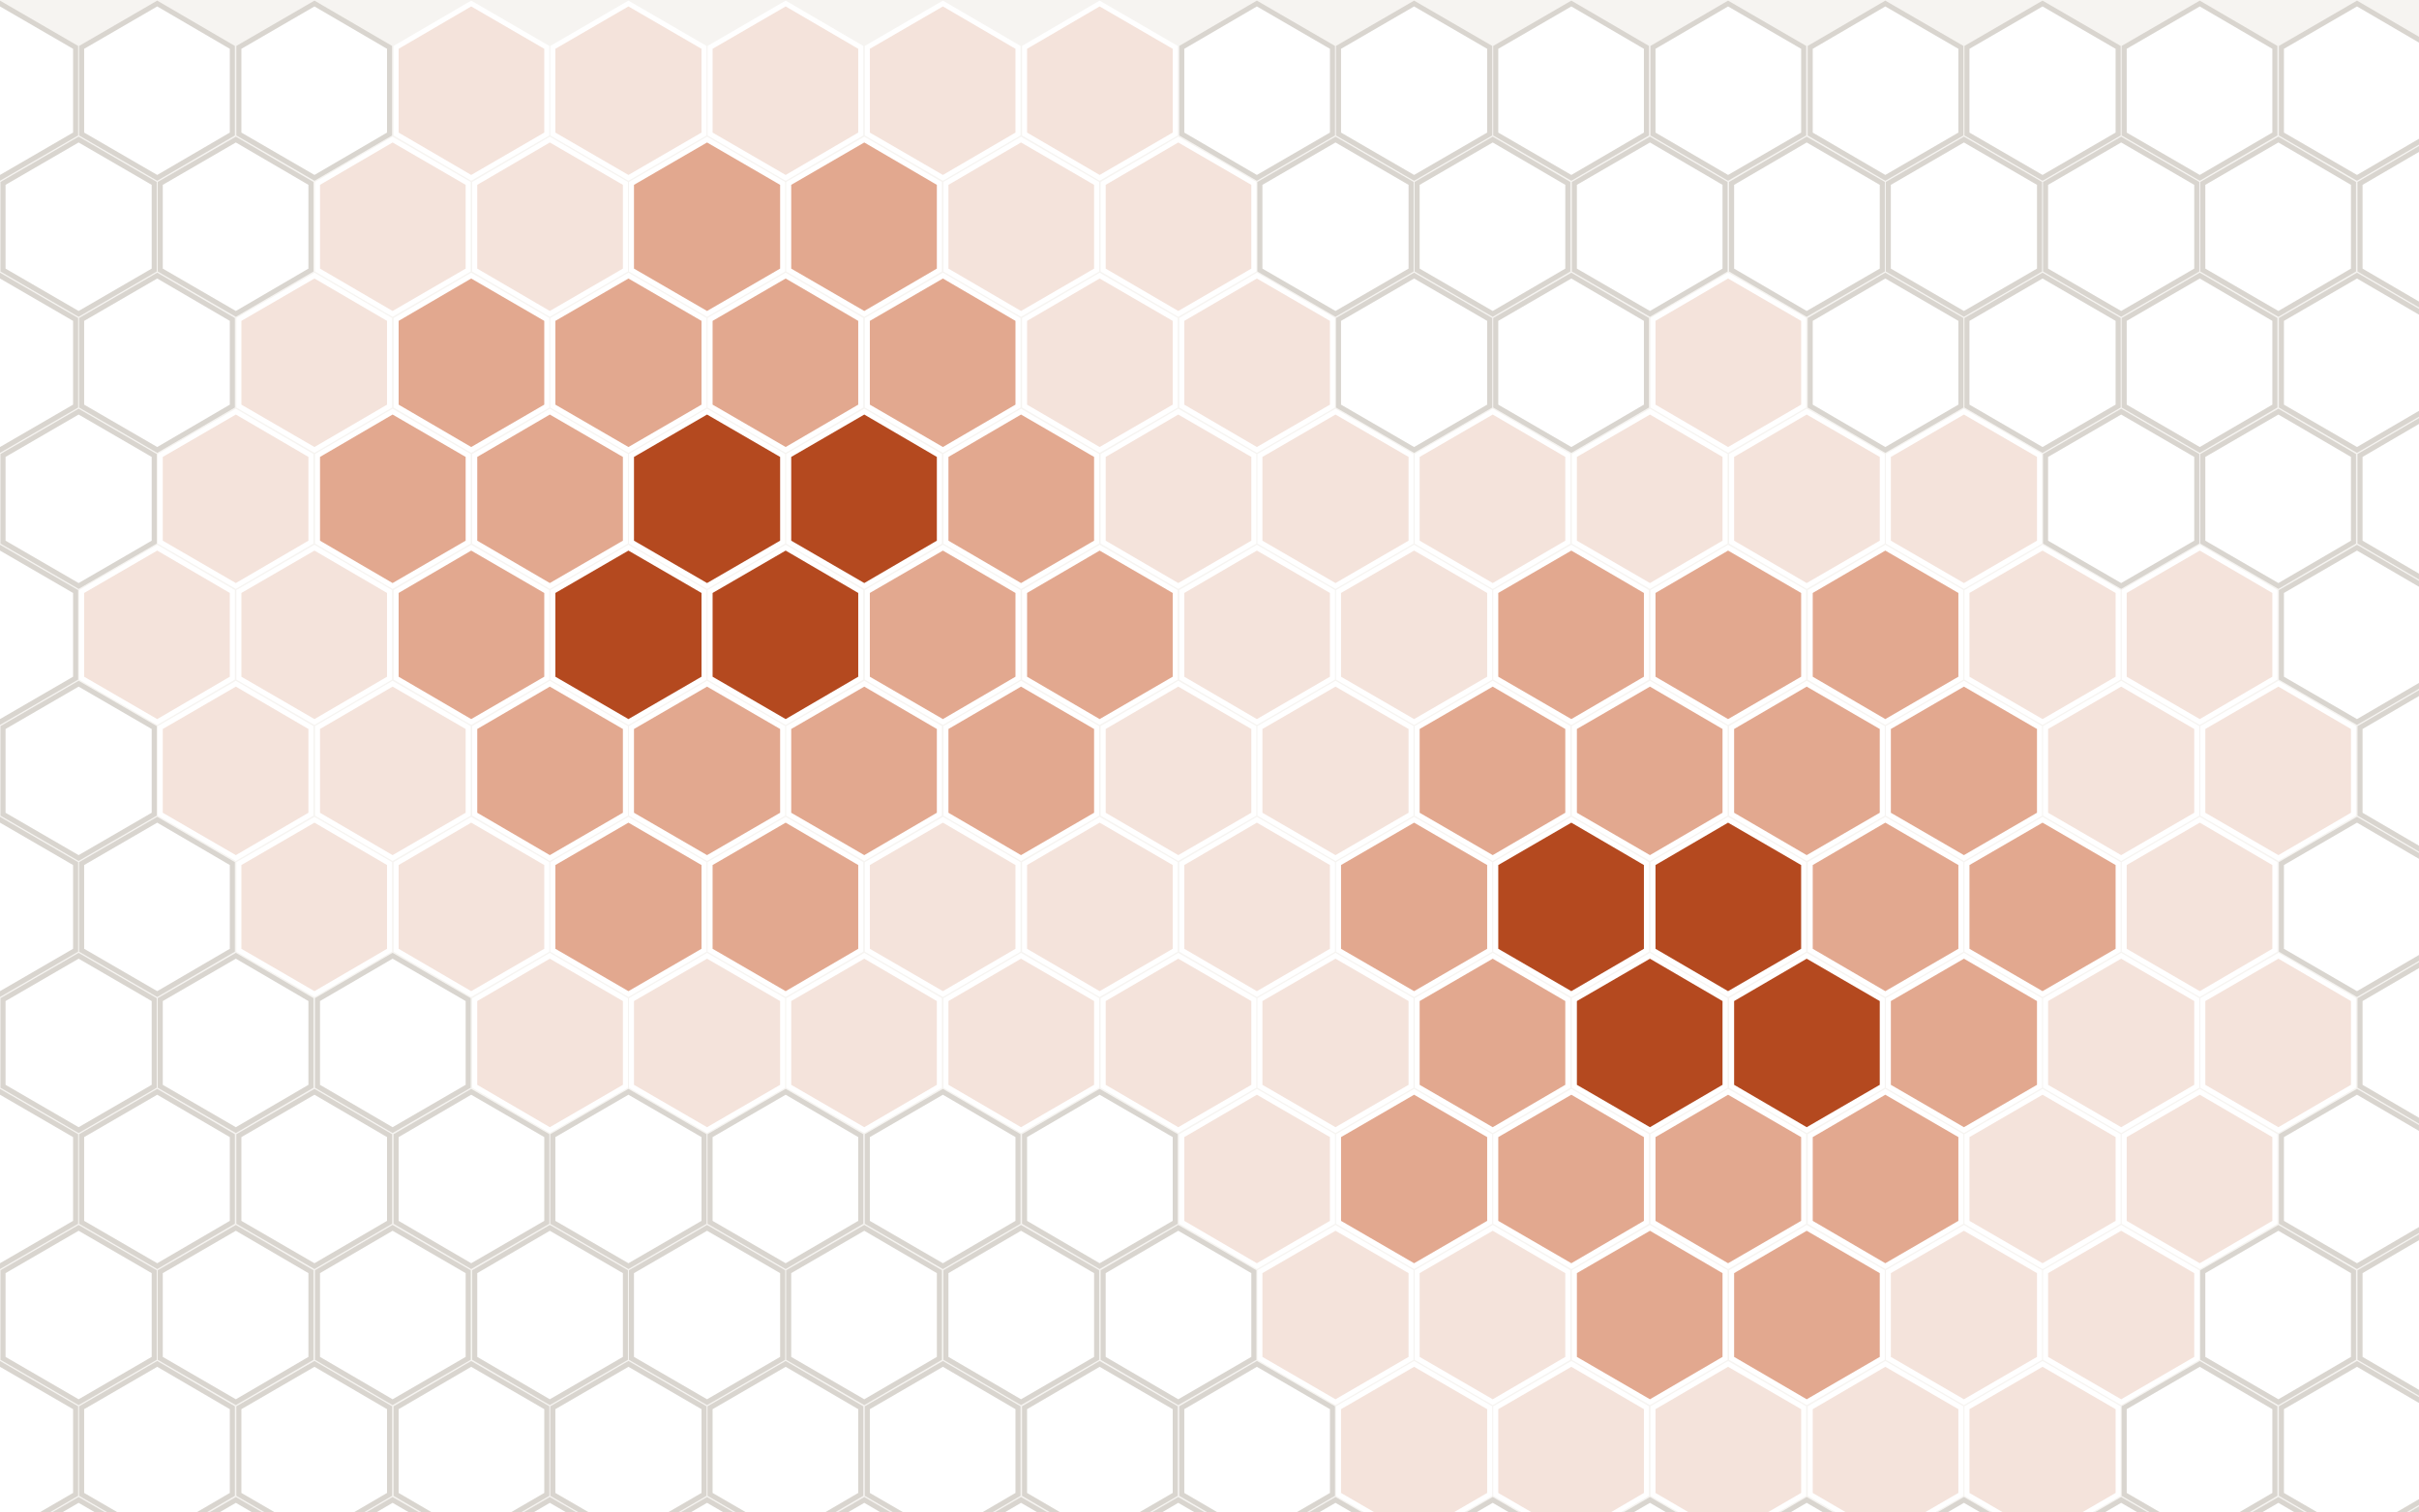
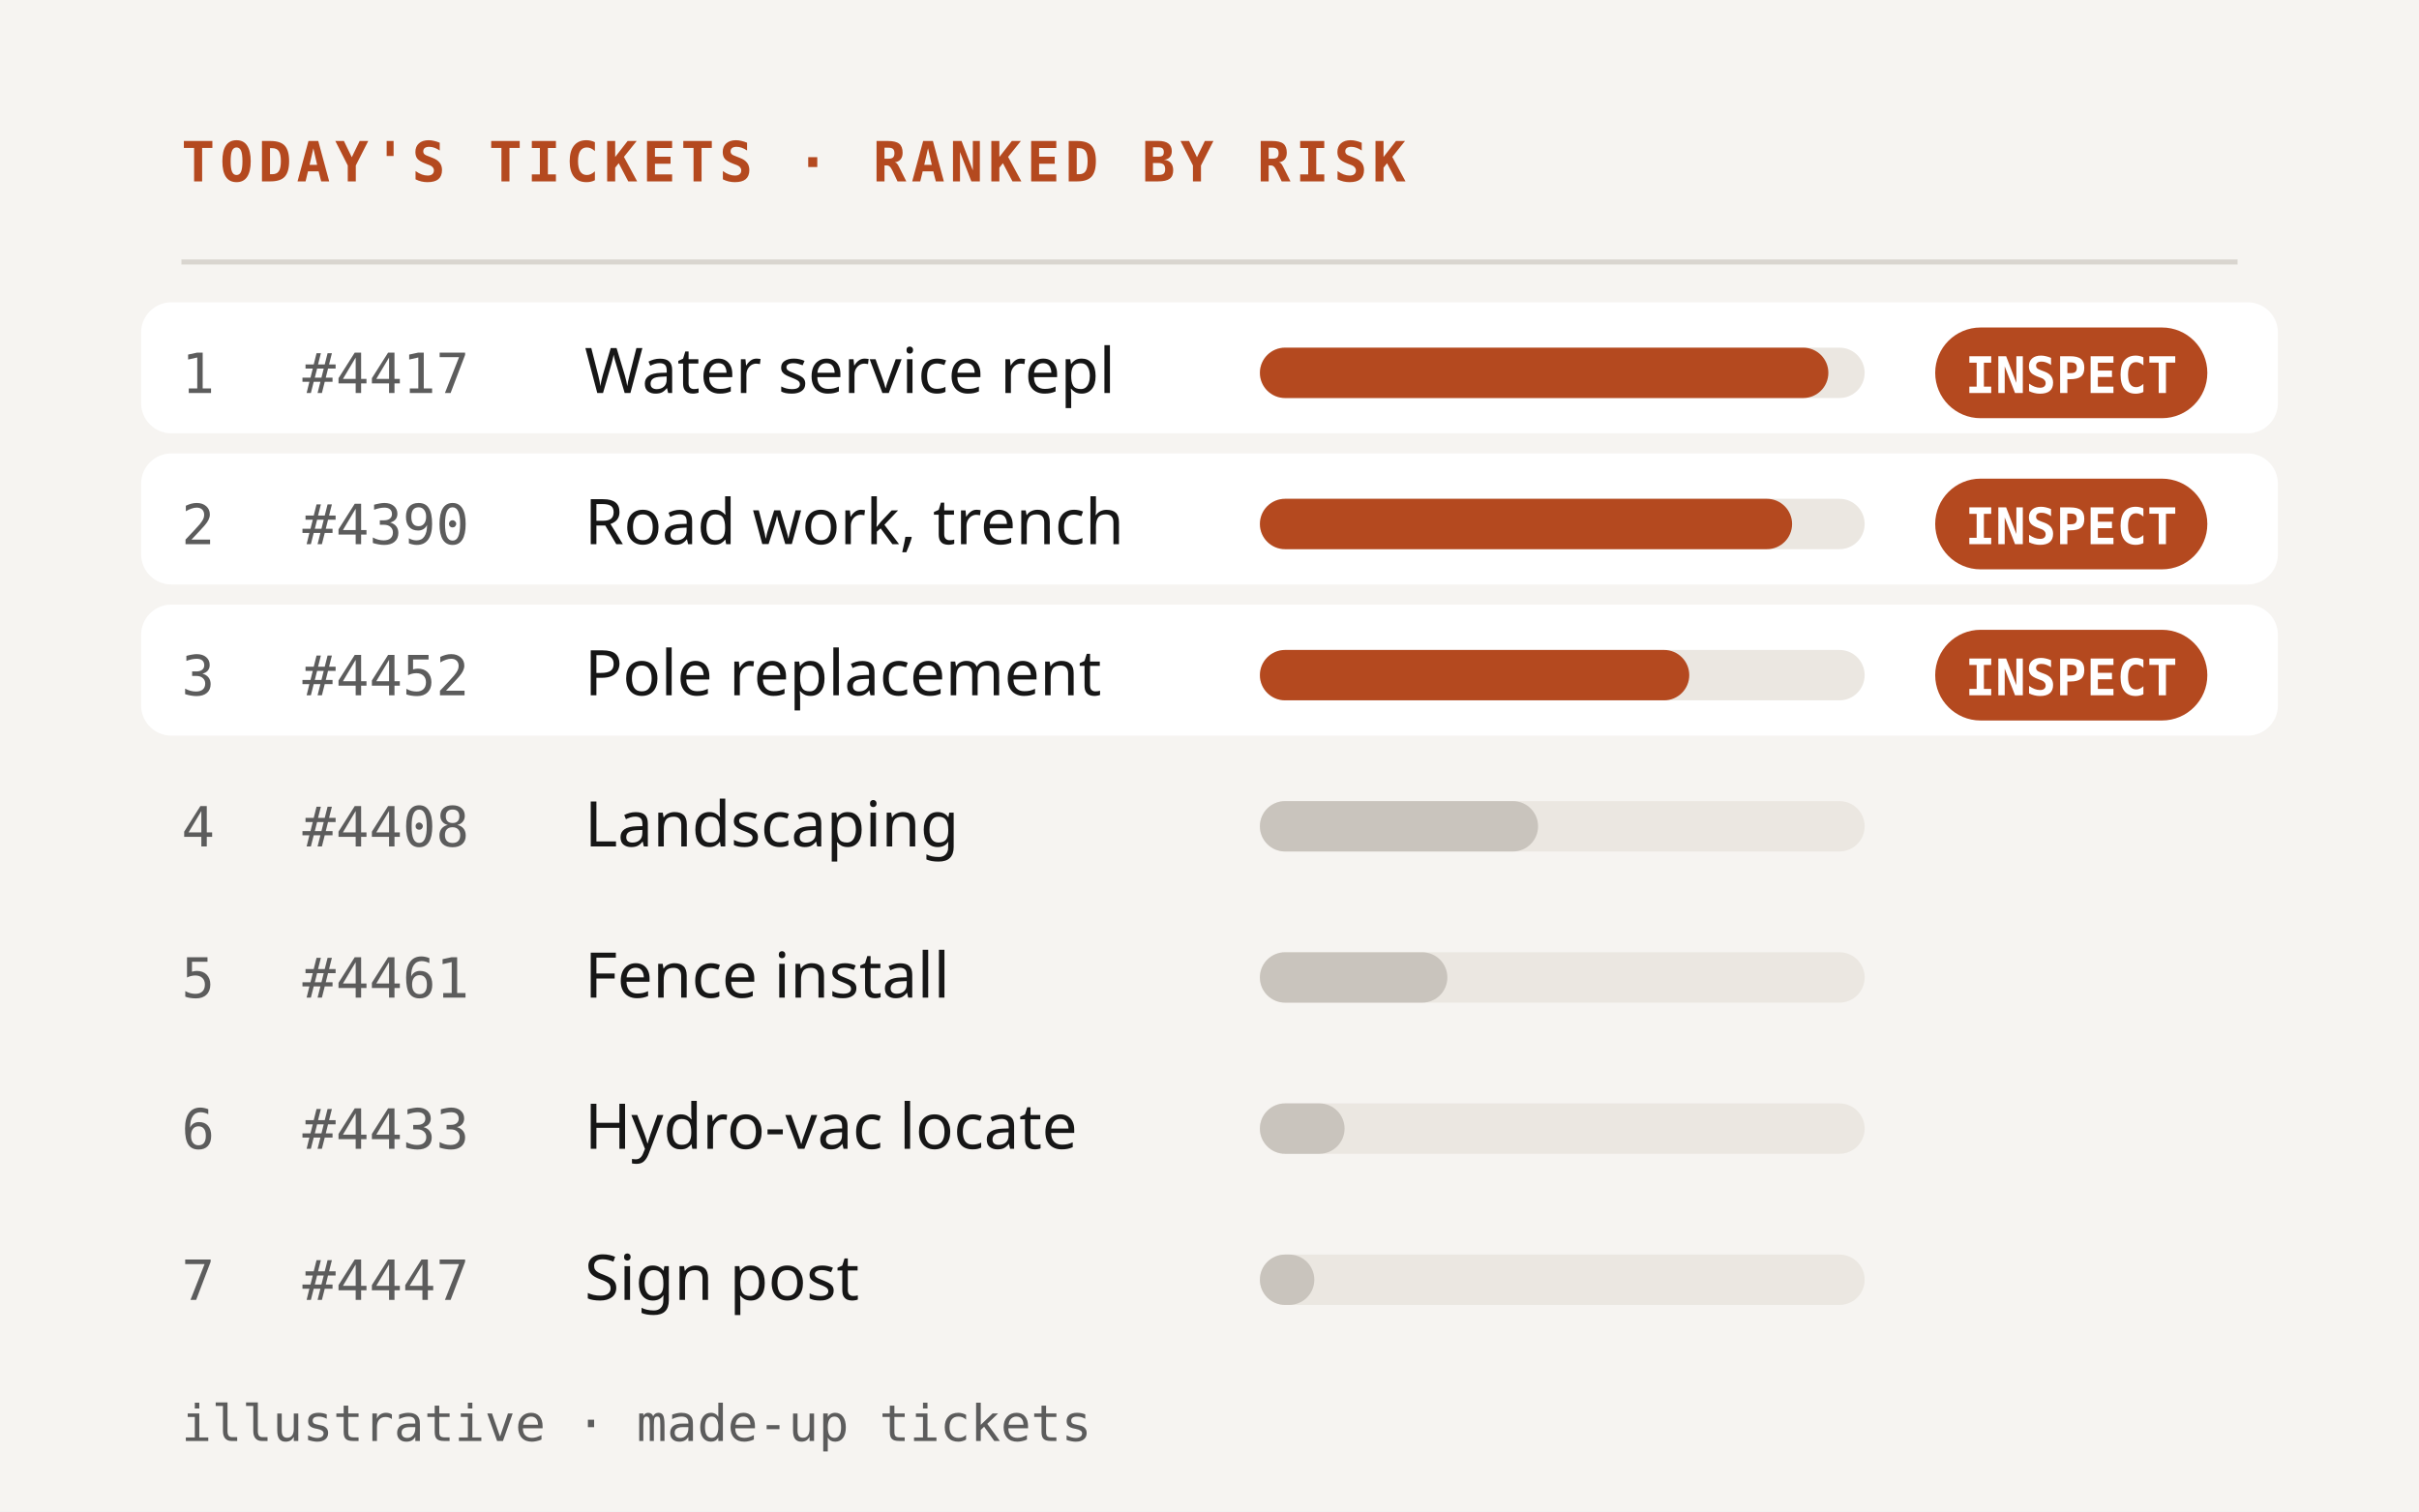
- <svg xmlns="http://www.w3.org/2000/svg" viewBox="0 0 480 300" role="img" aria-label="Hexagon grid shaded by risk">
+ <svg xmlns="http://www.w3.org/2000/svg" viewBox="0 0 480 300" role="img" aria-label="A daily list of excavation tickets ranked by damage risk, with the top three marked for inspection">
  <rect width="480" height="300" fill="#f6f4f1" />
-   <polygon points="15.0,26.6 0.0,35.3 -15.0,26.6 -15.0,9.4 -0.0,0.7 15.0,9.4" fill="#ffffff" stroke="#d9d5cf" stroke-width="1" />
-   <polygon points="46.1,26.6 31.2,35.3 16.2,26.6 16.2,9.4 31.2,0.7 46.1,9.4" fill="#ffffff" stroke="#d9d5cf" stroke-width="1" />
-   <polygon points="77.3,26.6 62.4,35.3 47.4,26.6 47.4,9.4 62.4,0.7 77.3,9.4" fill="#ffffff" stroke="#d9d5cf" stroke-width="1" />
-   <polygon points="108.5,26.6 93.5,35.3 78.6,26.6 78.6,9.4 93.5,0.7 108.5,9.4" fill="#f4e3db" stroke="#fff" stroke-width="1" />
-   <polygon points="139.7,26.6 124.7,35.3 109.7,26.6 109.7,9.4 124.7,0.7 139.7,9.4" fill="#f4e3db" stroke="#fff" stroke-width="1" />
-   <polygon points="170.8,26.6 155.9,35.3 140.9,26.6 140.9,9.4 155.9,0.7 170.8,9.4" fill="#f4e3db" stroke="#fff" stroke-width="1" />
-   <polygon points="202.0,26.6 187.1,35.3 172.1,26.6 172.1,9.4 187.1,0.7 202.0,9.4" fill="#f4e3db" stroke="#fff" stroke-width="1" />
-   <polygon points="233.2,26.6 218.2,35.3 203.3,26.6 203.3,9.4 218.2,0.7 233.2,9.4" fill="#f4e3db" stroke="#fff" stroke-width="1" />
-   <polygon points="264.4,26.6 249.4,35.3 234.5,26.6 234.5,9.4 249.4,0.7 264.4,9.4" fill="#ffffff" stroke="#d9d5cf" stroke-width="1" />
-   <polygon points="295.6,26.6 280.6,35.3 265.6,26.6 265.6,9.4 280.6,0.7 295.6,9.4" fill="#ffffff" stroke="#d9d5cf" stroke-width="1" />
-   <polygon points="326.7,26.6 311.8,35.3 296.8,26.6 296.8,9.4 311.8,0.7 326.7,9.4" fill="#ffffff" stroke="#d9d5cf" stroke-width="1" />
-   <polygon points="357.9,26.6 342.9,35.3 328.0,26.6 328.0,9.4 342.9,0.7 357.9,9.4" fill="#ffffff" stroke="#d9d5cf" stroke-width="1" />
-   <polygon points="389.1,26.6 374.1,35.3 359.2,26.6 359.2,9.4 374.1,0.7 389.1,9.4" fill="#ffffff" stroke="#d9d5cf" stroke-width="1" />
-   <polygon points="420.3,26.6 405.3,35.3 390.3,26.6 390.3,9.4 405.3,0.7 420.3,9.4" fill="#ffffff" stroke="#d9d5cf" stroke-width="1" />
-   <polygon points="451.4,26.6 436.5,35.3 421.5,26.6 421.5,9.4 436.5,0.7 451.4,9.4" fill="#ffffff" stroke="#d9d5cf" stroke-width="1" />
-   <polygon points="482.6,26.6 467.7,35.3 452.7,26.6 452.7,9.4 467.7,0.7 482.6,9.4" fill="#ffffff" stroke="#d9d5cf" stroke-width="1" />
-   <polygon points="513.8,26.6 498.8,35.3 483.9,26.6 483.9,9.4 498.8,0.7 513.8,9.4" fill="#ffffff" stroke="#d9d5cf" stroke-width="1" />
-   <polygon points="30.6,53.6 15.6,62.3 0.6,53.6 0.6,36.4 15.6,27.7 30.6,36.4" fill="#ffffff" stroke="#d9d5cf" stroke-width="1" />
-   <polygon points="61.7,53.6 46.8,62.3 31.8,53.6 31.8,36.4 46.8,27.7 61.7,36.4" fill="#ffffff" stroke="#d9d5cf" stroke-width="1" />
-   <polygon points="92.9,53.6 77.9,62.3 63.0,53.6 63.0,36.4 77.9,27.7 92.9,36.4" fill="#f4e3db" stroke="#fff" stroke-width="1" />
-   <polygon points="124.1,53.6 109.1,62.3 94.2,53.6 94.2,36.4 109.1,27.7 124.1,36.4" fill="#f4e3db" stroke="#fff" stroke-width="1" />
-   <polygon points="155.3,53.6 140.3,62.3 125.3,53.6 125.3,36.4 140.3,27.7 155.3,36.4" fill="#e2a88f" stroke="#fff" stroke-width="1" />
-   <polygon points="186.4,53.6 171.5,62.3 156.5,53.6 156.5,36.4 171.5,27.7 186.4,36.4" fill="#e2a88f" stroke="#fff" stroke-width="1" />
-   <polygon points="217.6,53.6 202.6,62.3 187.7,53.6 187.7,36.4 202.6,27.7 217.6,36.4" fill="#f4e3db" stroke="#fff" stroke-width="1" />
-   <polygon points="248.8,53.6 233.8,62.3 218.9,53.6 218.9,36.4 233.8,27.7 248.8,36.4" fill="#f4e3db" stroke="#fff" stroke-width="1" />
-   <polygon points="280.0,53.6 265.0,62.3 250.0,53.6 250.0,36.4 265.0,27.7 280.0,36.4" fill="#ffffff" stroke="#d9d5cf" stroke-width="1" />
-   <polygon points="311.1,53.6 296.2,62.3 281.2,53.6 281.2,36.4 296.2,27.7 311.1,36.4" fill="#ffffff" stroke="#d9d5cf" stroke-width="1" />
-   <polygon points="342.3,53.6 327.4,62.3 312.4,53.6 312.4,36.4 327.4,27.7 342.3,36.4" fill="#ffffff" stroke="#d9d5cf" stroke-width="1" />
-   <polygon points="373.5,53.6 358.5,62.3 343.6,53.6 343.6,36.4 358.5,27.7 373.5,36.4" fill="#ffffff" stroke="#d9d5cf" stroke-width="1" />
-   <polygon points="404.7,53.6 389.7,62.3 374.7,53.6 374.7,36.4 389.7,27.7 404.7,36.4" fill="#ffffff" stroke="#d9d5cf" stroke-width="1" />
-   <polygon points="435.9,53.6 420.9,62.3 405.9,53.6 405.9,36.4 420.9,27.7 435.9,36.4" fill="#ffffff" stroke="#d9d5cf" stroke-width="1" />
-   <polygon points="467.0,53.6 452.1,62.3 437.1,53.6 437.1,36.4 452.1,27.7 467.0,36.4" fill="#ffffff" stroke="#d9d5cf" stroke-width="1" />
-   <polygon points="498.2,53.6 483.2,62.3 468.3,53.6 468.3,36.4 483.2,27.7 498.2,36.4" fill="#ffffff" stroke="#d9d5cf" stroke-width="1" />
-   <polygon points="15.0,80.6 0.0,89.3 -15.0,80.6 -15.0,63.4 -0.0,54.7 15.0,63.4" fill="#ffffff" stroke="#d9d5cf" stroke-width="1" />
-   <polygon points="46.1,80.6 31.2,89.3 16.2,80.6 16.2,63.4 31.2,54.7 46.1,63.4" fill="#ffffff" stroke="#d9d5cf" stroke-width="1" />
-   <polygon points="77.3,80.6 62.4,89.3 47.4,80.6 47.4,63.4 62.4,54.7 77.3,63.4" fill="#f4e3db" stroke="#fff" stroke-width="1" />
-   <polygon points="108.5,80.6 93.5,89.3 78.6,80.6 78.6,63.4 93.5,54.7 108.5,63.4" fill="#e2a88f" stroke="#fff" stroke-width="1" />
-   <polygon points="139.7,80.6 124.7,89.3 109.7,80.6 109.7,63.4 124.7,54.7 139.7,63.4" fill="#e2a88f" stroke="#fff" stroke-width="1" />
-   <polygon points="170.8,80.6 155.9,89.3 140.9,80.6 140.9,63.4 155.9,54.7 170.8,63.4" fill="#e2a88f" stroke="#fff" stroke-width="1" />
-   <polygon points="202.0,80.6 187.1,89.3 172.1,80.6 172.1,63.4 187.1,54.7 202.0,63.4" fill="#e2a88f" stroke="#fff" stroke-width="1" />
-   <polygon points="233.2,80.6 218.2,89.3 203.3,80.6 203.3,63.4 218.2,54.7 233.2,63.4" fill="#f4e3db" stroke="#fff" stroke-width="1" />
-   <polygon points="264.4,80.6 249.4,89.3 234.5,80.6 234.5,63.4 249.4,54.7 264.4,63.4" fill="#f4e3db" stroke="#fff" stroke-width="1" />
-   <polygon points="295.6,80.6 280.6,89.3 265.6,80.6 265.6,63.4 280.6,54.7 295.6,63.4" fill="#ffffff" stroke="#d9d5cf" stroke-width="1" />
-   <polygon points="326.7,80.6 311.8,89.3 296.8,80.6 296.8,63.4 311.8,54.7 326.7,63.4" fill="#ffffff" stroke="#d9d5cf" stroke-width="1" />
-   <polygon points="357.9,80.6 342.9,89.3 328.0,80.6 328.0,63.4 342.9,54.7 357.9,63.4" fill="#f4e3db" stroke="#fff" stroke-width="1" />
-   <polygon points="389.1,80.6 374.1,89.3 359.2,80.6 359.2,63.4 374.1,54.7 389.1,63.4" fill="#ffffff" stroke="#d9d5cf" stroke-width="1" />
-   <polygon points="420.3,80.6 405.3,89.3 390.3,80.6 390.3,63.4 405.3,54.7 420.3,63.4" fill="#ffffff" stroke="#d9d5cf" stroke-width="1" />
-   <polygon points="451.4,80.6 436.5,89.3 421.5,80.6 421.5,63.4 436.5,54.7 451.4,63.4" fill="#ffffff" stroke="#d9d5cf" stroke-width="1" />
-   <polygon points="482.6,80.6 467.7,89.3 452.7,80.6 452.7,63.4 467.7,54.7 482.6,63.4" fill="#ffffff" stroke="#d9d5cf" stroke-width="1" />
-   <polygon points="513.8,80.6 498.8,89.3 483.9,80.6 483.9,63.4 498.8,54.7 513.8,63.4" fill="#ffffff" stroke="#d9d5cf" stroke-width="1" />
-   <polygon points="30.6,107.6 15.6,116.3 0.6,107.6 0.6,90.4 15.6,81.7 30.6,90.4" fill="#ffffff" stroke="#d9d5cf" stroke-width="1" />
-   <polygon points="61.7,107.6 46.8,116.3 31.8,107.6 31.8,90.4 46.8,81.7 61.7,90.4" fill="#f4e3db" stroke="#fff" stroke-width="1" />
-   <polygon points="92.9,107.6 77.9,116.3 63.0,107.6 63.0,90.4 77.9,81.7 92.9,90.4" fill="#e2a88f" stroke="#fff" stroke-width="1" />
-   <polygon points="124.1,107.6 109.1,116.3 94.2,107.6 94.2,90.4 109.1,81.7 124.1,90.4" fill="#e2a88f" stroke="#fff" stroke-width="1" />
-   <polygon points="155.3,107.6 140.3,116.3 125.3,107.6 125.3,90.4 140.3,81.7 155.3,90.4" fill="#b4491f" stroke="#fff" stroke-width="1" />
-   <polygon points="186.4,107.6 171.5,116.3 156.5,107.6 156.5,90.4 171.5,81.7 186.4,90.4" fill="#b4491f" stroke="#fff" stroke-width="1" />
-   <polygon points="217.6,107.6 202.6,116.3 187.7,107.6 187.7,90.4 202.6,81.7 217.6,90.4" fill="#e2a88f" stroke="#fff" stroke-width="1" />
-   <polygon points="248.8,107.6 233.8,116.3 218.9,107.6 218.9,90.4 233.8,81.7 248.8,90.4" fill="#f4e3db" stroke="#fff" stroke-width="1" />
-   <polygon points="280.0,107.6 265.0,116.3 250.0,107.6 250.0,90.4 265.0,81.7 280.0,90.4" fill="#f4e3db" stroke="#fff" stroke-width="1" />
-   <polygon points="311.1,107.6 296.2,116.3 281.2,107.6 281.2,90.4 296.2,81.7 311.1,90.4" fill="#f4e3db" stroke="#fff" stroke-width="1" />
-   <polygon points="342.3,107.6 327.4,116.3 312.4,107.6 312.4,90.4 327.4,81.7 342.3,90.4" fill="#f4e3db" stroke="#fff" stroke-width="1" />
-   <polygon points="373.5,107.6 358.5,116.3 343.6,107.6 343.6,90.4 358.5,81.7 373.5,90.4" fill="#f4e3db" stroke="#fff" stroke-width="1" />
-   <polygon points="404.7,107.6 389.7,116.3 374.7,107.6 374.7,90.4 389.7,81.7 404.7,90.4" fill="#f4e3db" stroke="#fff" stroke-width="1" />
-   <polygon points="435.9,107.6 420.9,116.3 405.9,107.6 405.9,90.4 420.9,81.7 435.9,90.4" fill="#ffffff" stroke="#d9d5cf" stroke-width="1" />
-   <polygon points="467.0,107.6 452.1,116.3 437.1,107.6 437.1,90.4 452.1,81.7 467.0,90.4" fill="#ffffff" stroke="#d9d5cf" stroke-width="1" />
-   <polygon points="498.2,107.6 483.2,116.3 468.3,107.6 468.3,90.4 483.2,81.7 498.2,90.4" fill="#ffffff" stroke="#d9d5cf" stroke-width="1" />
-   <polygon points="15.0,134.6 0.0,143.3 -15.0,134.6 -15.0,117.4 -0.0,108.7 15.0,117.4" fill="#ffffff" stroke="#d9d5cf" stroke-width="1" />
-   <polygon points="46.1,134.6 31.2,143.3 16.2,134.6 16.2,117.4 31.2,108.7 46.1,117.4" fill="#f4e3db" stroke="#fff" stroke-width="1" />
-   <polygon points="77.3,134.6 62.4,143.3 47.4,134.6 47.4,117.4 62.4,108.7 77.3,117.4" fill="#f4e3db" stroke="#fff" stroke-width="1" />
-   <polygon points="108.5,134.6 93.5,143.3 78.6,134.6 78.6,117.4 93.5,108.7 108.5,117.4" fill="#e2a88f" stroke="#fff" stroke-width="1" />
-   <polygon points="139.7,134.6 124.7,143.3 109.7,134.6 109.7,117.4 124.7,108.7 139.7,117.4" fill="#b4491f" stroke="#fff" stroke-width="1" />
-   <polygon points="170.8,134.6 155.9,143.3 140.9,134.6 140.9,117.4 155.9,108.7 170.8,117.4" fill="#b4491f" stroke="#fff" stroke-width="1" />
-   <polygon points="202.0,134.6 187.1,143.3 172.1,134.6 172.1,117.4 187.1,108.7 202.0,117.4" fill="#e2a88f" stroke="#fff" stroke-width="1" />
-   <polygon points="233.2,134.6 218.2,143.3 203.3,134.6 203.3,117.4 218.2,108.7 233.2,117.4" fill="#e2a88f" stroke="#fff" stroke-width="1" />
-   <polygon points="264.4,134.6 249.4,143.3 234.5,134.6 234.5,117.4 249.4,108.7 264.4,117.4" fill="#f4e3db" stroke="#fff" stroke-width="1" />
-   <polygon points="295.6,134.6 280.6,143.3 265.6,134.6 265.6,117.4 280.6,108.7 295.6,117.4" fill="#f4e3db" stroke="#fff" stroke-width="1" />
-   <polygon points="326.7,134.6 311.8,143.3 296.8,134.6 296.8,117.4 311.8,108.7 326.7,117.4" fill="#e2a88f" stroke="#fff" stroke-width="1" />
-   <polygon points="357.9,134.6 342.9,143.3 328.0,134.6 328.0,117.4 342.9,108.7 357.9,117.4" fill="#e2a88f" stroke="#fff" stroke-width="1" />
-   <polygon points="389.1,134.6 374.1,143.3 359.2,134.6 359.2,117.4 374.1,108.7 389.1,117.4" fill="#e2a88f" stroke="#fff" stroke-width="1" />
-   <polygon points="420.3,134.6 405.3,143.3 390.3,134.6 390.3,117.4 405.3,108.7 420.3,117.4" fill="#f4e3db" stroke="#fff" stroke-width="1" />
-   <polygon points="451.4,134.6 436.5,143.3 421.5,134.6 421.5,117.4 436.5,108.7 451.4,117.4" fill="#f4e3db" stroke="#fff" stroke-width="1" />
-   <polygon points="482.6,134.6 467.7,143.3 452.7,134.6 452.7,117.4 467.7,108.7 482.6,117.4" fill="#ffffff" stroke="#d9d5cf" stroke-width="1" />
-   <polygon points="513.8,134.6 498.8,143.3 483.9,134.6 483.9,117.4 498.8,108.7 513.8,117.4" fill="#ffffff" stroke="#d9d5cf" stroke-width="1" />
-   <polygon points="30.6,161.6 15.6,170.3 0.6,161.6 0.6,144.4 15.6,135.7 30.6,144.4" fill="#ffffff" stroke="#d9d5cf" stroke-width="1" />
-   <polygon points="61.7,161.6 46.8,170.3 31.8,161.6 31.8,144.4 46.8,135.7 61.7,144.4" fill="#f4e3db" stroke="#fff" stroke-width="1" />
-   <polygon points="92.9,161.6 77.9,170.3 63.0,161.6 63.0,144.4 77.9,135.7 92.9,144.4" fill="#f4e3db" stroke="#fff" stroke-width="1" />
-   <polygon points="124.1,161.6 109.1,170.3 94.2,161.6 94.2,144.4 109.1,135.7 124.1,144.4" fill="#e2a88f" stroke="#fff" stroke-width="1" />
-   <polygon points="155.3,161.6 140.3,170.3 125.3,161.6 125.3,144.4 140.3,135.7 155.3,144.4" fill="#e2a88f" stroke="#fff" stroke-width="1" />
-   <polygon points="186.4,161.6 171.5,170.3 156.5,161.6 156.5,144.4 171.5,135.7 186.4,144.4" fill="#e2a88f" stroke="#fff" stroke-width="1" />
-   <polygon points="217.6,161.6 202.6,170.3 187.7,161.6 187.7,144.4 202.6,135.7 217.6,144.4" fill="#e2a88f" stroke="#fff" stroke-width="1" />
-   <polygon points="248.8,161.6 233.8,170.3 218.9,161.6 218.9,144.4 233.8,135.7 248.8,144.4" fill="#f4e3db" stroke="#fff" stroke-width="1" />
-   <polygon points="280.0,161.6 265.0,170.3 250.0,161.6 250.0,144.4 265.0,135.7 280.0,144.4" fill="#f4e3db" stroke="#fff" stroke-width="1" />
-   <polygon points="311.1,161.6 296.2,170.3 281.2,161.6 281.2,144.4 296.2,135.7 311.1,144.4" fill="#e2a88f" stroke="#fff" stroke-width="1" />
-   <polygon points="342.3,161.6 327.4,170.3 312.4,161.6 312.4,144.4 327.4,135.7 342.3,144.4" fill="#e2a88f" stroke="#fff" stroke-width="1" />
-   <polygon points="373.5,161.6 358.5,170.3 343.6,161.6 343.6,144.4 358.5,135.7 373.5,144.4" fill="#e2a88f" stroke="#fff" stroke-width="1" />
-   <polygon points="404.7,161.6 389.7,170.3 374.7,161.6 374.7,144.4 389.7,135.7 404.7,144.4" fill="#e2a88f" stroke="#fff" stroke-width="1" />
-   <polygon points="435.9,161.6 420.9,170.3 405.9,161.6 405.9,144.4 420.9,135.7 435.9,144.4" fill="#f4e3db" stroke="#fff" stroke-width="1" />
-   <polygon points="467.0,161.6 452.1,170.3 437.1,161.6 437.1,144.4 452.1,135.7 467.0,144.4" fill="#f4e3db" stroke="#fff" stroke-width="1" />
-   <polygon points="498.2,161.6 483.2,170.3 468.3,161.6 468.3,144.4 483.2,135.7 498.2,144.4" fill="#ffffff" stroke="#d9d5cf" stroke-width="1" />
-   <polygon points="15.0,188.6 0.0,197.3 -15.0,188.6 -15.0,171.4 -0.0,162.7 15.0,171.4" fill="#ffffff" stroke="#d9d5cf" stroke-width="1" />
-   <polygon points="46.1,188.6 31.2,197.3 16.2,188.6 16.2,171.4 31.2,162.7 46.1,171.4" fill="#ffffff" stroke="#d9d5cf" stroke-width="1" />
-   <polygon points="77.3,188.6 62.4,197.3 47.4,188.6 47.4,171.4 62.4,162.7 77.3,171.4" fill="#f4e3db" stroke="#fff" stroke-width="1" />
-   <polygon points="108.5,188.6 93.5,197.3 78.6,188.6 78.6,171.4 93.5,162.7 108.5,171.4" fill="#f4e3db" stroke="#fff" stroke-width="1" />
-   <polygon points="139.7,188.6 124.7,197.3 109.7,188.6 109.7,171.4 124.7,162.7 139.7,171.4" fill="#e2a88f" stroke="#fff" stroke-width="1" />
-   <polygon points="170.8,188.6 155.9,197.3 140.9,188.6 140.9,171.4 155.9,162.7 170.8,171.4" fill="#e2a88f" stroke="#fff" stroke-width="1" />
-   <polygon points="202.0,188.6 187.1,197.3 172.1,188.6 172.1,171.4 187.1,162.7 202.0,171.4" fill="#f4e3db" stroke="#fff" stroke-width="1" />
-   <polygon points="233.2,188.6 218.2,197.3 203.3,188.6 203.3,171.4 218.2,162.7 233.2,171.4" fill="#f4e3db" stroke="#fff" stroke-width="1" />
-   <polygon points="264.4,188.6 249.4,197.3 234.5,188.6 234.5,171.4 249.4,162.7 264.4,171.4" fill="#f4e3db" stroke="#fff" stroke-width="1" />
-   <polygon points="295.6,188.6 280.6,197.3 265.6,188.6 265.6,171.4 280.6,162.7 295.6,171.4" fill="#e2a88f" stroke="#fff" stroke-width="1" />
-   <polygon points="326.7,188.6 311.8,197.3 296.8,188.6 296.8,171.4 311.8,162.7 326.7,171.4" fill="#b4491f" stroke="#fff" stroke-width="1" />
-   <polygon points="357.9,188.6 342.9,197.3 328.0,188.6 328.0,171.4 342.9,162.7 357.9,171.4" fill="#b4491f" stroke="#fff" stroke-width="1" />
-   <polygon points="389.1,188.6 374.1,197.3 359.2,188.6 359.2,171.4 374.1,162.7 389.1,171.4" fill="#e2a88f" stroke="#fff" stroke-width="1" />
-   <polygon points="420.3,188.6 405.3,197.3 390.3,188.6 390.3,171.4 405.3,162.7 420.3,171.4" fill="#e2a88f" stroke="#fff" stroke-width="1" />
-   <polygon points="451.4,188.6 436.5,197.3 421.5,188.6 421.5,171.4 436.5,162.7 451.4,171.4" fill="#f4e3db" stroke="#fff" stroke-width="1" />
-   <polygon points="482.6,188.6 467.7,197.3 452.7,188.6 452.7,171.4 467.7,162.7 482.6,171.4" fill="#ffffff" stroke="#d9d5cf" stroke-width="1" />
-   <polygon points="513.8,188.6 498.8,197.3 483.9,188.6 483.9,171.4 498.8,162.7 513.8,171.4" fill="#ffffff" stroke="#d9d5cf" stroke-width="1" />
-   <polygon points="30.6,215.6 15.6,224.3 0.6,215.6 0.6,198.4 15.6,189.7 30.6,198.4" fill="#ffffff" stroke="#d9d5cf" stroke-width="1" />
-   <polygon points="61.7,215.6 46.8,224.3 31.8,215.6 31.8,198.4 46.8,189.7 61.7,198.4" fill="#ffffff" stroke="#d9d5cf" stroke-width="1" />
-   <polygon points="92.9,215.6 77.9,224.3 63.0,215.6 63.0,198.4 77.9,189.7 92.9,198.4" fill="#ffffff" stroke="#d9d5cf" stroke-width="1" />
-   <polygon points="124.1,215.6 109.1,224.3 94.2,215.6 94.2,198.4 109.1,189.7 124.1,198.4" fill="#f4e3db" stroke="#fff" stroke-width="1" />
-   <polygon points="155.3,215.6 140.3,224.3 125.3,215.6 125.3,198.4 140.3,189.7 155.3,198.4" fill="#f4e3db" stroke="#fff" stroke-width="1" />
-   <polygon points="186.4,215.6 171.5,224.3 156.5,215.6 156.5,198.4 171.5,189.7 186.4,198.4" fill="#f4e3db" stroke="#fff" stroke-width="1" />
-   <polygon points="217.6,215.6 202.6,224.3 187.7,215.6 187.7,198.4 202.6,189.7 217.6,198.4" fill="#f4e3db" stroke="#fff" stroke-width="1" />
-   <polygon points="248.8,215.6 233.8,224.3 218.9,215.6 218.9,198.4 233.8,189.7 248.8,198.4" fill="#f4e3db" stroke="#fff" stroke-width="1" />
-   <polygon points="280.0,215.6 265.0,224.3 250.0,215.6 250.0,198.4 265.0,189.7 280.0,198.4" fill="#f4e3db" stroke="#fff" stroke-width="1" />
-   <polygon points="311.1,215.6 296.2,224.3 281.2,215.6 281.2,198.4 296.2,189.7 311.1,198.4" fill="#e2a88f" stroke="#fff" stroke-width="1" />
-   <polygon points="342.3,215.6 327.4,224.3 312.4,215.6 312.4,198.4 327.4,189.7 342.3,198.4" fill="#b4491f" stroke="#fff" stroke-width="1" />
-   <polygon points="373.5,215.6 358.5,224.3 343.6,215.6 343.6,198.4 358.5,189.7 373.5,198.4" fill="#b4491f" stroke="#fff" stroke-width="1" />
-   <polygon points="404.7,215.6 389.7,224.3 374.7,215.6 374.7,198.4 389.7,189.7 404.7,198.4" fill="#e2a88f" stroke="#fff" stroke-width="1" />
-   <polygon points="435.9,215.6 420.9,224.3 405.9,215.6 405.9,198.4 420.9,189.7 435.9,198.4" fill="#f4e3db" stroke="#fff" stroke-width="1" />
-   <polygon points="467.0,215.6 452.1,224.3 437.1,215.6 437.1,198.4 452.1,189.7 467.0,198.4" fill="#f4e3db" stroke="#fff" stroke-width="1" />
-   <polygon points="498.2,215.6 483.2,224.3 468.3,215.6 468.3,198.4 483.2,189.7 498.2,198.4" fill="#ffffff" stroke="#d9d5cf" stroke-width="1" />
-   <polygon points="15.0,242.6 0.0,251.3 -15.0,242.6 -15.0,225.4 -0.0,216.7 15.0,225.4" fill="#ffffff" stroke="#d9d5cf" stroke-width="1" />
-   <polygon points="46.1,242.6 31.2,251.3 16.2,242.6 16.2,225.4 31.2,216.7 46.1,225.4" fill="#ffffff" stroke="#d9d5cf" stroke-width="1" />
-   <polygon points="77.3,242.6 62.4,251.3 47.4,242.6 47.4,225.4 62.4,216.7 77.3,225.4" fill="#ffffff" stroke="#d9d5cf" stroke-width="1" />
-   <polygon points="108.5,242.6 93.5,251.3 78.6,242.6 78.6,225.4 93.5,216.7 108.5,225.4" fill="#ffffff" stroke="#d9d5cf" stroke-width="1" />
-   <polygon points="139.7,242.6 124.7,251.3 109.7,242.6 109.7,225.4 124.7,216.7 139.7,225.4" fill="#ffffff" stroke="#d9d5cf" stroke-width="1" />
-   <polygon points="170.8,242.6 155.9,251.3 140.9,242.6 140.9,225.4 155.9,216.7 170.8,225.4" fill="#ffffff" stroke="#d9d5cf" stroke-width="1" />
-   <polygon points="202.0,242.6 187.1,251.3 172.1,242.6 172.1,225.4 187.1,216.7 202.0,225.4" fill="#ffffff" stroke="#d9d5cf" stroke-width="1" />
-   <polygon points="233.2,242.6 218.2,251.3 203.3,242.6 203.3,225.4 218.2,216.7 233.2,225.4" fill="#ffffff" stroke="#d9d5cf" stroke-width="1" />
-   <polygon points="264.4,242.6 249.4,251.3 234.5,242.6 234.5,225.4 249.4,216.7 264.4,225.4" fill="#f4e3db" stroke="#fff" stroke-width="1" />
-   <polygon points="295.6,242.6 280.6,251.3 265.6,242.6 265.6,225.4 280.6,216.7 295.6,225.4" fill="#e2a88f" stroke="#fff" stroke-width="1" />
-   <polygon points="326.7,242.6 311.8,251.3 296.8,242.6 296.8,225.4 311.8,216.7 326.7,225.4" fill="#e2a88f" stroke="#fff" stroke-width="1" />
-   <polygon points="357.9,242.6 342.9,251.3 328.0,242.6 328.0,225.4 342.9,216.7 357.9,225.4" fill="#e2a88f" stroke="#fff" stroke-width="1" />
-   <polygon points="389.1,242.6 374.1,251.3 359.2,242.6 359.2,225.4 374.1,216.7 389.1,225.4" fill="#e2a88f" stroke="#fff" stroke-width="1" />
-   <polygon points="420.3,242.6 405.3,251.3 390.3,242.6 390.3,225.4 405.3,216.7 420.3,225.4" fill="#f4e3db" stroke="#fff" stroke-width="1" />
-   <polygon points="451.4,242.6 436.5,251.3 421.5,242.6 421.5,225.4 436.5,216.7 451.4,225.4" fill="#f4e3db" stroke="#fff" stroke-width="1" />
-   <polygon points="482.6,242.6 467.7,251.3 452.7,242.6 452.7,225.4 467.7,216.7 482.6,225.4" fill="#ffffff" stroke="#d9d5cf" stroke-width="1" />
-   <polygon points="513.8,242.6 498.8,251.3 483.9,242.6 483.9,225.4 498.8,216.7 513.8,225.4" fill="#ffffff" stroke="#d9d5cf" stroke-width="1" />
-   <polygon points="30.6,269.6 15.6,278.3 0.6,269.6 0.6,252.4 15.6,243.7 30.6,252.4" fill="#ffffff" stroke="#d9d5cf" stroke-width="1" />
-   <polygon points="61.7,269.6 46.8,278.3 31.8,269.6 31.8,252.4 46.8,243.7 61.7,252.4" fill="#ffffff" stroke="#d9d5cf" stroke-width="1" />
-   <polygon points="92.9,269.6 77.9,278.3 63.0,269.6 63.0,252.4 77.9,243.7 92.9,252.4" fill="#ffffff" stroke="#d9d5cf" stroke-width="1" />
-   <polygon points="124.1,269.6 109.1,278.3 94.2,269.6 94.2,252.4 109.1,243.7 124.1,252.4" fill="#ffffff" stroke="#d9d5cf" stroke-width="1" />
-   <polygon points="155.3,269.6 140.3,278.3 125.3,269.6 125.3,252.4 140.3,243.7 155.3,252.4" fill="#ffffff" stroke="#d9d5cf" stroke-width="1" />
-   <polygon points="186.4,269.6 171.5,278.3 156.5,269.6 156.5,252.4 171.5,243.7 186.4,252.4" fill="#ffffff" stroke="#d9d5cf" stroke-width="1" />
-   <polygon points="217.6,269.6 202.6,278.3 187.7,269.6 187.7,252.4 202.6,243.7 217.6,252.4" fill="#ffffff" stroke="#d9d5cf" stroke-width="1" />
-   <polygon points="248.8,269.6 233.8,278.3 218.9,269.6 218.9,252.4 233.8,243.7 248.8,252.4" fill="#ffffff" stroke="#d9d5cf" stroke-width="1" />
-   <polygon points="280.0,269.6 265.0,278.3 250.0,269.6 250.0,252.4 265.0,243.7 280.0,252.4" fill="#f4e3db" stroke="#fff" stroke-width="1" />
-   <polygon points="311.1,269.6 296.2,278.3 281.2,269.6 281.2,252.4 296.2,243.7 311.1,252.4" fill="#f4e3db" stroke="#fff" stroke-width="1" />
-   <polygon points="342.3,269.6 327.4,278.3 312.4,269.6 312.4,252.4 327.4,243.7 342.3,252.4" fill="#e2a88f" stroke="#fff" stroke-width="1" />
-   <polygon points="373.5,269.6 358.5,278.3 343.6,269.6 343.6,252.4 358.5,243.7 373.5,252.4" fill="#e2a88f" stroke="#fff" stroke-width="1" />
-   <polygon points="404.7,269.6 389.7,278.3 374.7,269.6 374.7,252.4 389.7,243.7 404.7,252.4" fill="#f4e3db" stroke="#fff" stroke-width="1" />
-   <polygon points="435.9,269.6 420.9,278.3 405.9,269.6 405.9,252.4 420.9,243.7 435.9,252.4" fill="#f4e3db" stroke="#fff" stroke-width="1" />
-   <polygon points="467.0,269.6 452.1,278.3 437.1,269.6 437.1,252.4 452.1,243.7 467.0,252.4" fill="#ffffff" stroke="#d9d5cf" stroke-width="1" />
-   <polygon points="498.2,269.6 483.2,278.3 468.3,269.6 468.3,252.4 483.2,243.7 498.2,252.4" fill="#ffffff" stroke="#d9d5cf" stroke-width="1" />
-   <polygon points="15.0,296.6 0.0,305.3 -15.0,296.6 -15.0,279.4 -0.0,270.7 15.0,279.4" fill="#ffffff" stroke="#d9d5cf" stroke-width="1" />
-   <polygon points="46.1,296.6 31.2,305.3 16.2,296.6 16.2,279.4 31.2,270.7 46.1,279.4" fill="#ffffff" stroke="#d9d5cf" stroke-width="1" />
-   <polygon points="77.3,296.6 62.4,305.3 47.4,296.6 47.4,279.4 62.4,270.7 77.3,279.4" fill="#ffffff" stroke="#d9d5cf" stroke-width="1" />
-   <polygon points="108.5,296.6 93.5,305.3 78.6,296.6 78.6,279.4 93.5,270.7 108.5,279.4" fill="#ffffff" stroke="#d9d5cf" stroke-width="1" />
-   <polygon points="139.7,296.6 124.7,305.3 109.7,296.6 109.7,279.4 124.7,270.7 139.7,279.4" fill="#ffffff" stroke="#d9d5cf" stroke-width="1" />
-   <polygon points="170.8,296.6 155.9,305.3 140.9,296.6 140.9,279.4 155.9,270.7 170.8,279.4" fill="#ffffff" stroke="#d9d5cf" stroke-width="1" />
-   <polygon points="202.0,296.6 187.1,305.3 172.1,296.6 172.1,279.4 187.1,270.7 202.0,279.4" fill="#ffffff" stroke="#d9d5cf" stroke-width="1" />
-   <polygon points="233.2,296.6 218.2,305.3 203.3,296.6 203.3,279.4 218.2,270.7 233.2,279.4" fill="#ffffff" stroke="#d9d5cf" stroke-width="1" />
-   <polygon points="264.4,296.6 249.4,305.3 234.5,296.6 234.5,279.4 249.4,270.7 264.4,279.4" fill="#ffffff" stroke="#d9d5cf" stroke-width="1" />
-   <polygon points="295.6,296.6 280.6,305.3 265.6,296.6 265.6,279.4 280.6,270.7 295.6,279.4" fill="#f4e3db" stroke="#fff" stroke-width="1" />
-   <polygon points="326.7,296.6 311.8,305.3 296.8,296.6 296.8,279.4 311.8,270.7 326.7,279.4" fill="#f4e3db" stroke="#fff" stroke-width="1" />
-   <polygon points="357.9,296.6 342.9,305.3 328.0,296.6 328.0,279.4 342.9,270.7 357.9,279.4" fill="#f4e3db" stroke="#fff" stroke-width="1" />
-   <polygon points="389.1,296.6 374.1,305.3 359.2,296.6 359.2,279.4 374.1,270.7 389.1,279.4" fill="#f4e3db" stroke="#fff" stroke-width="1" />
-   <polygon points="420.3,296.6 405.3,305.3 390.3,296.6 390.3,279.4 405.3,270.7 420.3,279.4" fill="#f4e3db" stroke="#fff" stroke-width="1" />
-   <polygon points="451.4,296.6 436.5,305.3 421.5,296.6 421.5,279.4 436.5,270.7 451.4,279.4" fill="#ffffff" stroke="#d9d5cf" stroke-width="1" />
-   <polygon points="482.6,296.6 467.7,305.3 452.7,296.6 452.7,279.4 467.7,270.7 482.6,279.4" fill="#ffffff" stroke="#d9d5cf" stroke-width="1" />
-   <polygon points="513.8,296.6 498.8,305.3 483.9,296.6 483.9,279.4 498.8,270.7 513.8,279.4" fill="#ffffff" stroke="#d9d5cf" stroke-width="1" />
-   <polygon points="30.6,323.6 15.6,332.3 0.6,323.6 0.6,306.4 15.6,297.7 30.6,306.4" fill="#ffffff" stroke="#d9d5cf" stroke-width="1" />
-   <polygon points="61.7,323.6 46.8,332.3 31.8,323.6 31.8,306.4 46.8,297.7 61.7,306.4" fill="#ffffff" stroke="#d9d5cf" stroke-width="1" />
-   <polygon points="92.9,323.6 77.9,332.3 63.0,323.6 63.0,306.4 77.9,297.7 92.9,306.4" fill="#ffffff" stroke="#d9d5cf" stroke-width="1" />
-   <polygon points="124.1,323.6 109.1,332.3 94.2,323.6 94.2,306.4 109.1,297.7 124.1,306.4" fill="#ffffff" stroke="#d9d5cf" stroke-width="1" />
-   <polygon points="155.3,323.6 140.3,332.3 125.3,323.6 125.3,306.4 140.3,297.7 155.3,306.4" fill="#ffffff" stroke="#d9d5cf" stroke-width="1" />
-   <polygon points="186.4,323.6 171.5,332.3 156.5,323.6 156.5,306.4 171.5,297.7 186.4,306.4" fill="#ffffff" stroke="#d9d5cf" stroke-width="1" />
-   <polygon points="217.6,323.6 202.6,332.3 187.7,323.6 187.7,306.4 202.6,297.7 217.6,306.4" fill="#ffffff" stroke="#d9d5cf" stroke-width="1" />
-   <polygon points="248.8,323.6 233.8,332.3 218.9,323.6 218.9,306.4 233.8,297.7 248.8,306.4" fill="#ffffff" stroke="#d9d5cf" stroke-width="1" />
-   <polygon points="280.0,323.6 265.0,332.3 250.0,323.6 250.0,306.4 265.0,297.7 280.0,306.4" fill="#ffffff" stroke="#d9d5cf" stroke-width="1" />
-   <polygon points="311.1,323.6 296.2,332.3 281.2,323.6 281.2,306.4 296.2,297.7 311.1,306.4" fill="#ffffff" stroke="#d9d5cf" stroke-width="1" />
-   <polygon points="342.3,323.6 327.4,332.3 312.4,323.6 312.4,306.4 327.4,297.7 342.3,306.4" fill="#ffffff" stroke="#d9d5cf" stroke-width="1" />
-   <polygon points="373.5,323.6 358.5,332.3 343.6,323.6 343.6,306.4 358.5,297.7 373.5,306.4" fill="#ffffff" stroke="#d9d5cf" stroke-width="1" />
-   <polygon points="404.7,323.6 389.7,332.3 374.7,323.6 374.7,306.4 389.7,297.7 404.7,306.4" fill="#ffffff" stroke="#d9d5cf" stroke-width="1" />
-   <polygon points="435.9,323.6 420.9,332.3 405.9,323.6 405.9,306.4 420.9,297.7 435.9,306.4" fill="#ffffff" stroke="#d9d5cf" stroke-width="1" />
-   <polygon points="467.0,323.6 452.1,332.3 437.1,323.6 437.1,306.4 452.1,297.7 467.0,306.4" fill="#ffffff" stroke="#d9d5cf" stroke-width="1" />
-   <polygon points="498.2,323.6 483.2,332.3 468.3,323.6 468.3,306.4 483.2,297.7 498.2,306.4" fill="#ffffff" stroke="#d9d5cf" stroke-width="1" />
+   <text x="36" y="36" font-family="Roboto Mono, monospace" font-size="11" font-weight="600" letter-spacing="1" fill="#b4491f">TODAY'S TICKETS · RANKED BY RISK</text>
+   <line x1="36" y1="52" x2="444" y2="52" stroke="#d9d5cf" />
+   <rect x="28" y="60" width="424" height="26" rx="6" fill="#ffffff" />
+   <text x="36" y="78" font-family="Roboto Mono, monospace" font-size="11" fill="#5c5c5c"> 1</text>
+   <text x="60" y="78" font-family="Roboto Mono, monospace" font-size="11" fill="#5c5c5c">#4417</text>
+   <text x="116" y="78" font-family="Rubik, system-ui, sans-serif" font-size="12.5" fill="#161616">Water service repl</text>
+   <rect x="250" y="69" width="120" height="10" rx="5" fill="#ebe7e1" />
+   <rect x="250" y="69" width="112.8" height="10" rx="5" fill="#b4491f" />
+   <rect x="384" y="65" width="54" height="18" rx="9" fill="#b4491f" />
+   <text x="411" y="78" text-anchor="middle" font-family="Roboto Mono, monospace" font-size="10" font-weight="600" fill="#ffffff">INSPECT</text>
+   <rect x="28" y="90" width="424" height="26" rx="6" fill="#ffffff" />
+   <text x="36" y="108" font-family="Roboto Mono, monospace" font-size="11" fill="#5c5c5c"> 2</text>
+   <text x="60" y="108" font-family="Roboto Mono, monospace" font-size="11" fill="#5c5c5c">#4390</text>
+   <text x="116" y="108" font-family="Rubik, system-ui, sans-serif" font-size="12.5" fill="#161616">Road work, trench</text>
+   <rect x="250" y="99" width="120" height="10" rx="5" fill="#ebe7e1" />
+   <rect x="250" y="99" width="105.6" height="10" rx="5" fill="#b4491f" />
+   <rect x="384" y="95" width="54" height="18" rx="9" fill="#b4491f" />
+   <text x="411" y="108" text-anchor="middle" font-family="Roboto Mono, monospace" font-size="10" font-weight="600" fill="#ffffff">INSPECT</text>
+   <rect x="28" y="120" width="424" height="26" rx="6" fill="#ffffff" />
+   <text x="36" y="138" font-family="Roboto Mono, monospace" font-size="11" fill="#5c5c5c"> 3</text>
+   <text x="60" y="138" font-family="Roboto Mono, monospace" font-size="11" fill="#5c5c5c">#4452</text>
+   <text x="116" y="138" font-family="Rubik, system-ui, sans-serif" font-size="12.5" fill="#161616">Pole replacement</text>
+   <rect x="250" y="129" width="120" height="10" rx="5" fill="#ebe7e1" />
+   <rect x="250" y="129" width="85.2" height="10" rx="5" fill="#b4491f" />
+   <rect x="384" y="125" width="54" height="18" rx="9" fill="#b4491f" />
+   <text x="411" y="138" text-anchor="middle" font-family="Roboto Mono, monospace" font-size="10" font-weight="600" fill="#ffffff">INSPECT</text>
+   <text x="36" y="168" font-family="Roboto Mono, monospace" font-size="11" fill="#5c5c5c"> 4</text>
+   <text x="60" y="168" font-family="Roboto Mono, monospace" font-size="11" fill="#5c5c5c">#4408</text>
+   <text x="116" y="168" font-family="Rubik, system-ui, sans-serif" font-size="12.5" fill="#161616">Landscaping</text>
+   <rect x="250" y="159" width="120" height="10" rx="5" fill="#ebe7e1" />
+   <rect x="250" y="159" width="55.2" height="10" rx="5" fill="#c9c4bd" />
+   <text x="36" y="198" font-family="Roboto Mono, monospace" font-size="11" fill="#5c5c5c"> 5</text>
+   <text x="60" y="198" font-family="Roboto Mono, monospace" font-size="11" fill="#5c5c5c">#4461</text>
+   <text x="116" y="198" font-family="Rubik, system-ui, sans-serif" font-size="12.5" fill="#161616">Fence install</text>
+   <rect x="250" y="189" width="120" height="10" rx="5" fill="#ebe7e1" />
+   <rect x="250" y="189" width="37.2" height="10" rx="5" fill="#c9c4bd" />
+   <text x="36" y="228" font-family="Roboto Mono, monospace" font-size="11" fill="#5c5c5c"> 6</text>
+   <text x="60" y="228" font-family="Roboto Mono, monospace" font-size="11" fill="#5c5c5c">#4433</text>
+   <text x="116" y="228" font-family="Rubik, system-ui, sans-serif" font-size="12.5" fill="#161616">Hydro-vac locate</text>
+   <rect x="250" y="219" width="120" height="10" rx="5" fill="#ebe7e1" />
+   <rect x="250" y="219" width="16.8" height="10" rx="5" fill="#c9c4bd" />
+   <text x="36" y="258" font-family="Roboto Mono, monospace" font-size="11" fill="#5c5c5c"> 7</text>
+   <text x="60" y="258" font-family="Roboto Mono, monospace" font-size="11" fill="#5c5c5c">#4447</text>
+   <text x="116" y="258" font-family="Rubik, system-ui, sans-serif" font-size="12.5" fill="#161616">Sign post</text>
+   <rect x="250" y="249" width="120" height="10" rx="5" fill="#ebe7e1" />
+   <rect x="250" y="249" width="10.8" height="10" rx="5" fill="#c9c4bd" />
+   <text x="36" y="286" font-family="Roboto Mono, monospace" font-size="10" fill="#5c5c5c">illustrative · made-up tickets</text>
</svg>
